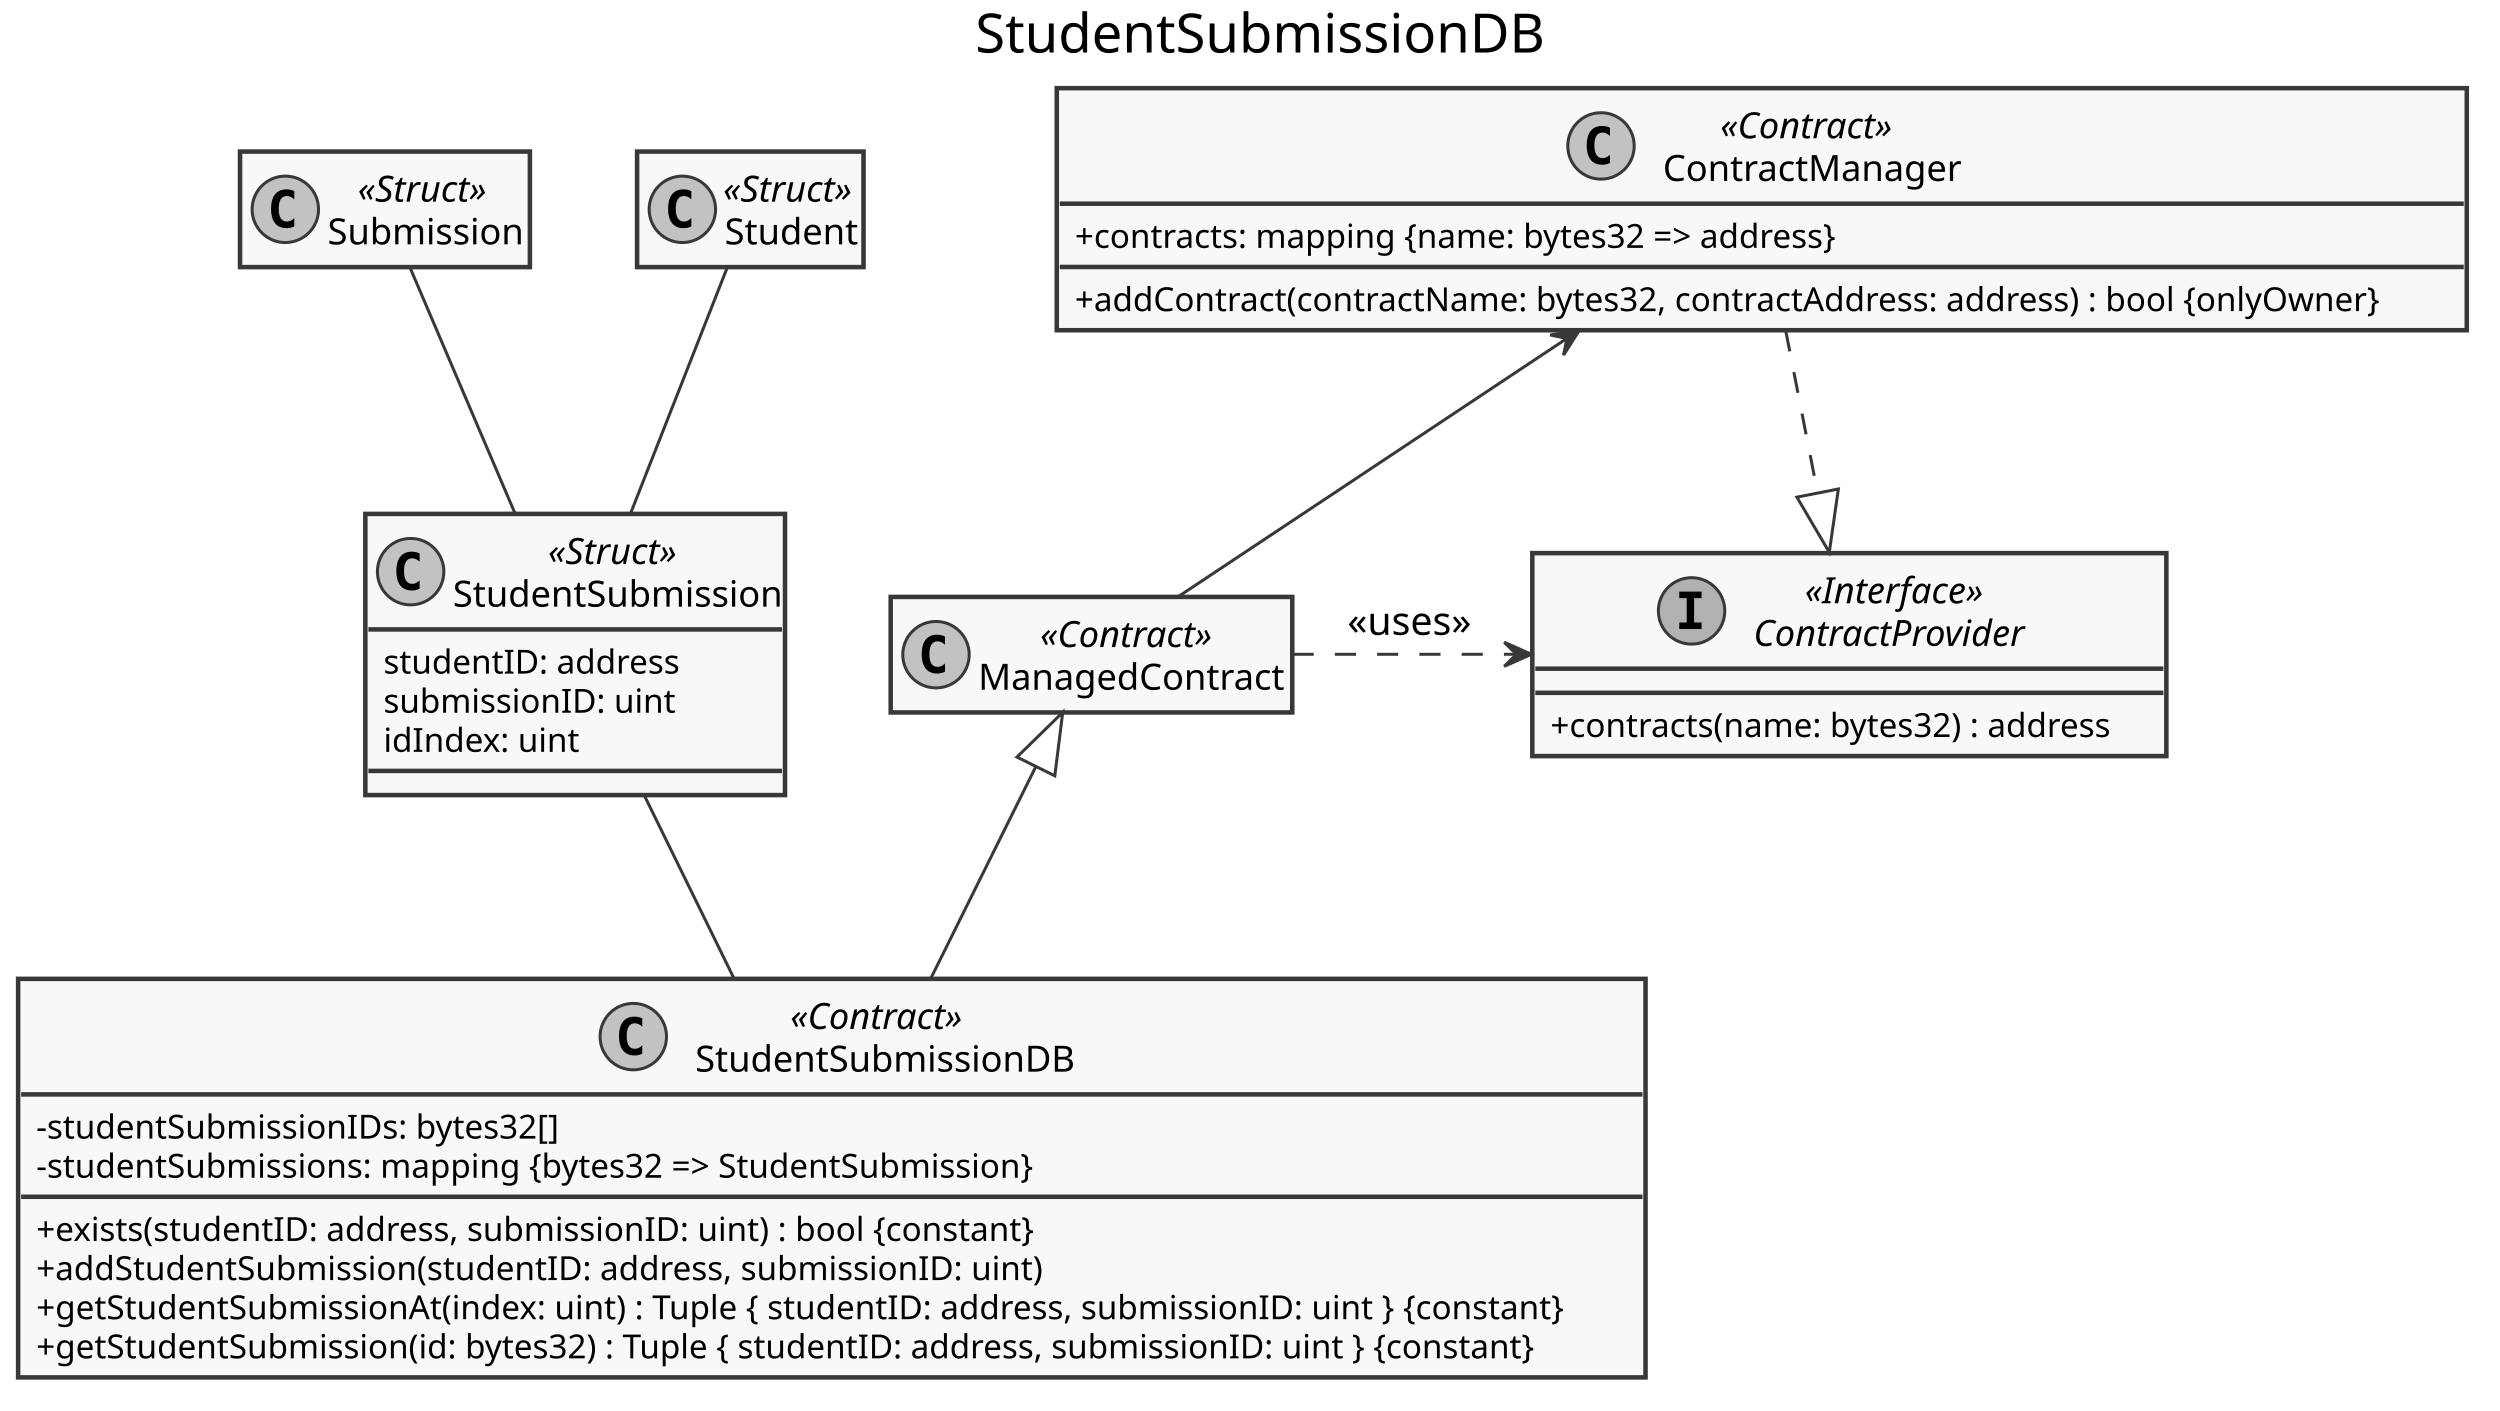
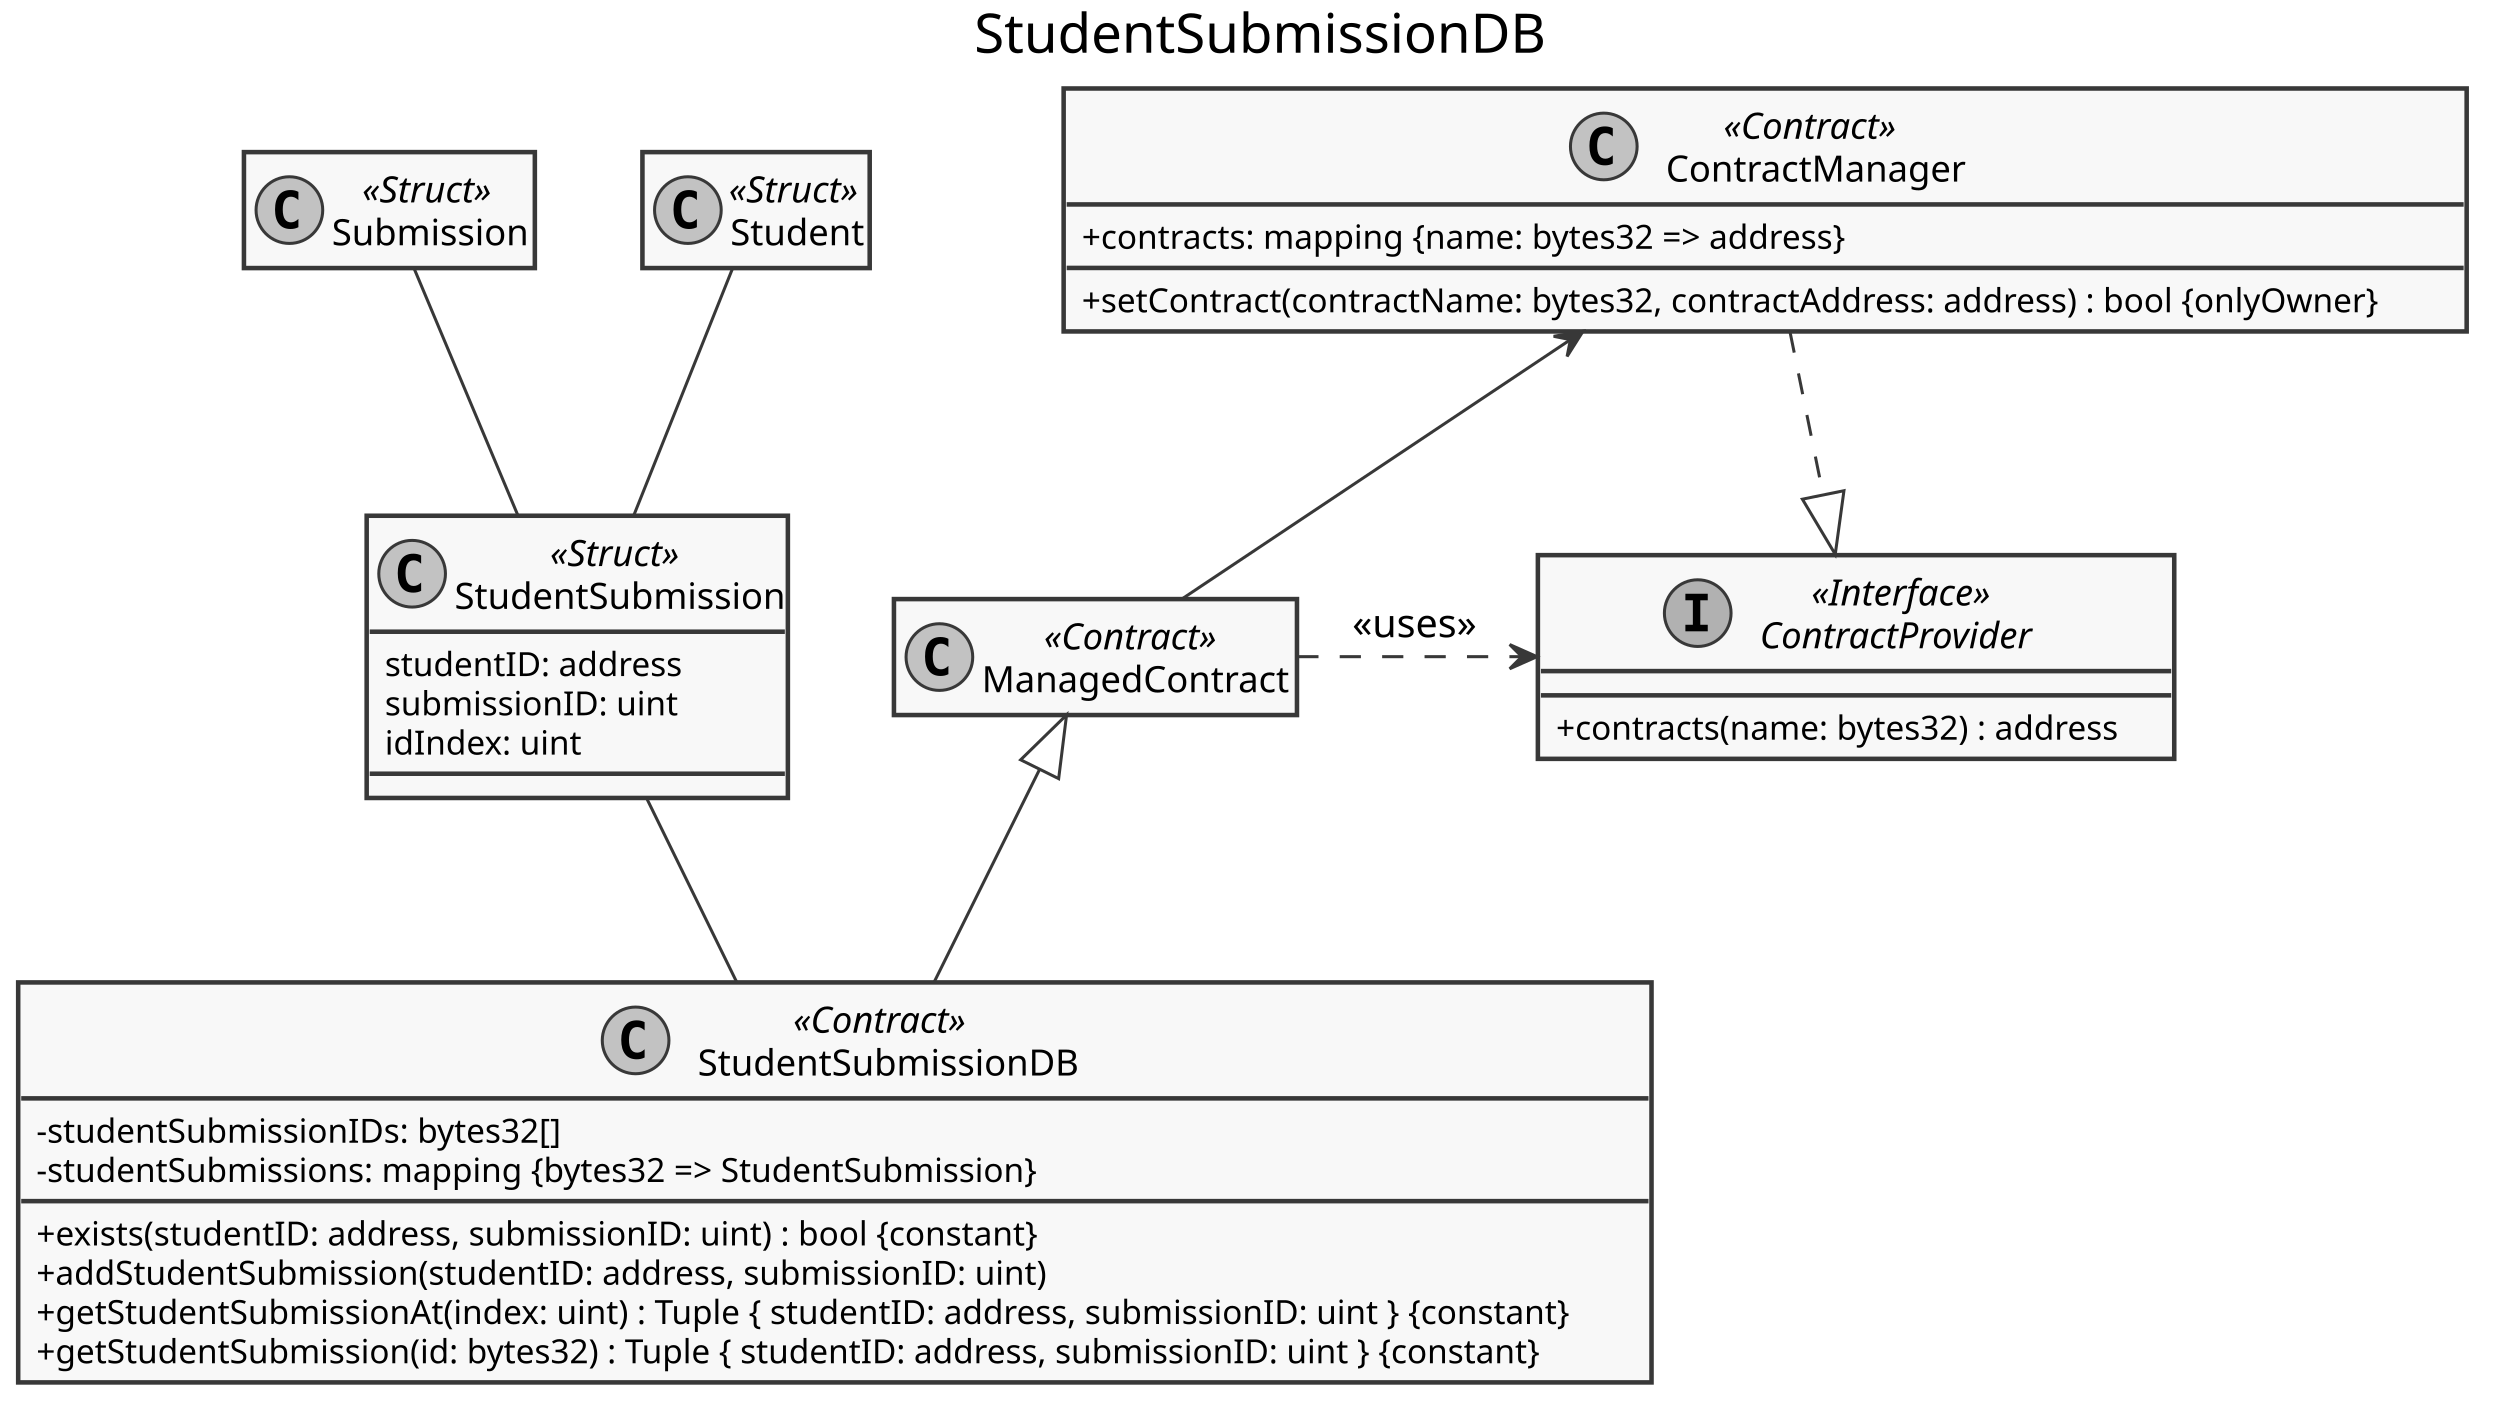
- <svg xmlns="http://www.w3.org/2000/svg" contentScriptType="application/ecmascript" contentStyleType="text/css" height="467px" preserveAspectRatio="none" style="width:828px;height:467px;" version="1.1" viewBox="0 0 828 467" width="828px" zoomAndPan="magnify">
+ <svg xmlns="http://www.w3.org/2000/svg" contentScriptType="application/ecmascript" contentStyleType="text/css" height="467px" preserveAspectRatio="none" style="width:825px;height:467px;" version="1.1" viewBox="0 0 825 467" width="825px" zoomAndPan="magnify">
  <defs />
  <g>
-     <text fill="#000000" font-family="Source Sans Pro Semibold" font-size="18" lengthAdjust="spacingAndGlyphs" textLength="189" x="323" y="17.402">StudentSubmissionDB</text>
+     <text fill="#000000" font-family="Source Sans Pro Semibold" font-size="18" lengthAdjust="spacingAndGlyphs" textLength="189" x="321.5" y="17.402">StudentSubmissionDB</text>
    <rect fill="#F8F8F8" height="67.221" id="ContractProvider" style="stroke: #383838; stroke-width: 1.5;" width="210" x="507.5" y="183.199" />
    <ellipse cx="560.25" cy="202.332" fill="#B1B1B1" rx="11" ry="11" style="stroke: #383838; stroke-width: 1.0;" />
    <path d="M556.178,198.097 L556.178,195.939 L563.557,195.939 L563.557,198.097 L561.092,198.097 L561.092,206.174 L563.557,206.174 L563.557,208.332 L556.178,208.332 L556.178,206.174 L558.643,206.174 L558.643,198.097 Z " />
    <text fill="#000000" font-family="Source Sans Pro Semibold" font-size="12" font-style="italic" lengthAdjust="spacingAndGlyphs" textLength="62" x="597.75" y="199.801">«Interface»</text>
    <text fill="#000000" font-family="Source Sans Pro Semibold" font-size="12" font-style="italic" lengthAdjust="spacingAndGlyphs" textLength="96" x="580.75" y="213.934">ContractProvider</text>
    <line style="stroke: #383838; stroke-width: 1.5;" x1="508.5" x2="716.5" y1="221.465" y2="221.465" />
    <line style="stroke: #383838; stroke-width: 1.5;" x1="508.5" x2="716.5" y1="229.465" y2="229.465" />
    <text fill="#000000" font-family="Source Sans Pro Semibold" font-size="11" lengthAdjust="spacingAndGlyphs" textLength="198" x="513.5" y="244.1">+contracts(name: bytes32) : address</text>
-     <rect fill="#F8F8F8" height="80.176" id="ContractManager" style="stroke: #383838; stroke-width: 1.5;" width="467" x="350" y="29.199" />
-     <ellipse cx="530.25" cy="48.332" fill="#C2C2C2" rx="11" ry="11" style="stroke: #383838; stroke-width: 1.0;" />
-     <path d="M533.223,53.975 Q532.642,54.274 532.003,54.423 Q531.364,54.573 530.658,54.573 Q528.151,54.573 526.832,52.921 Q525.512,51.269 525.512,48.148 Q525.512,45.019 526.832,43.367 Q528.151,41.715 530.658,41.715 Q531.364,41.715 532.011,41.864 Q532.659,42.014 533.223,42.312 L533.223,45.035 Q532.592,44.454 531.999,44.184 Q531.405,43.915 530.774,43.915 Q529.43,43.915 528.745,44.981 Q528.06,46.048 528.06,48.148 Q528.06,50.24 528.745,51.306 Q529.43,52.373 530.774,52.373 Q531.405,52.373 531.999,52.103 Q532.592,51.834 533.223,51.252 Z " />
-     <text fill="#000000" font-family="Source Sans Pro Semibold" font-size="12" font-style="italic" lengthAdjust="spacingAndGlyphs" textLength="60" x="569.75" y="45.801">«Contract»</text>
-     <text fill="#000000" font-family="Source Sans Pro Semibold" font-size="12" lengthAdjust="spacingAndGlyphs" textLength="98" x="550.75" y="59.934">ContractManager</text>
-     <line style="stroke: #383838; stroke-width: 1.5;" x1="351" x2="816" y1="67.465" y2="67.465" />
-     <text fill="#000000" font-family="Source Sans Pro Semibold" font-size="11" lengthAdjust="spacingAndGlyphs" textLength="269" x="356" y="82.1">+contracts: mapping {name: bytes32 =&gt; address}</text>
-     <line style="stroke: #383838; stroke-width: 1.5;" x1="351" x2="816" y1="88.42" y2="88.42" />
-     <text fill="#000000" font-family="Source Sans Pro Semibold" font-size="11" lengthAdjust="spacingAndGlyphs" textLength="455" x="356" y="103.055">+addContract(contractName: bytes32, contractAddress: address) : bool {onlyOwner}</text>
+     <rect fill="#F8F8F8" height="80.176" id="ContractManager" style="stroke: #383838; stroke-width: 1.5;" width="463" x="351" y="29.199" />
+     <ellipse cx="529.25" cy="48.332" fill="#C2C2C2" rx="11" ry="11" style="stroke: #383838; stroke-width: 1.0;" />
+     <path d="M532.223,53.975 Q531.642,54.274 531.003,54.423 Q530.364,54.573 529.658,54.573 Q527.151,54.573 525.832,52.921 Q524.512,51.269 524.512,48.148 Q524.512,45.019 525.832,43.367 Q527.151,41.715 529.658,41.715 Q530.364,41.715 531.011,41.864 Q531.659,42.014 532.223,42.312 L532.223,45.035 Q531.592,44.454 530.999,44.184 Q530.405,43.915 529.774,43.915 Q528.43,43.915 527.745,44.981 Q527.06,46.048 527.06,48.148 Q527.06,50.24 527.745,51.306 Q528.43,52.373 529.774,52.373 Q530.405,52.373 530.999,52.103 Q531.592,51.834 532.223,51.252 Z " />
+     <text fill="#000000" font-family="Source Sans Pro Semibold" font-size="12" font-style="italic" lengthAdjust="spacingAndGlyphs" textLength="60" x="568.75" y="45.801">«Contract»</text>
+     <text fill="#000000" font-family="Source Sans Pro Semibold" font-size="12" lengthAdjust="spacingAndGlyphs" textLength="98" x="549.75" y="59.934">ContractManager</text>
+     <line style="stroke: #383838; stroke-width: 1.5;" x1="352" x2="813" y1="67.465" y2="67.465" />
+     <text fill="#000000" font-family="Source Sans Pro Semibold" font-size="11" lengthAdjust="spacingAndGlyphs" textLength="269" x="357" y="82.1">+contracts: mapping {name: bytes32 =&gt; address}</text>
+     <line style="stroke: #383838; stroke-width: 1.5;" x1="352" x2="813" y1="88.42" y2="88.42" />
+     <text fill="#000000" font-family="Source Sans Pro Semibold" font-size="11" lengthAdjust="spacingAndGlyphs" textLength="451" x="357" y="103.055">+setContract(contractName: bytes32, contractAddress: address) : bool {onlyOwner}</text>
    <rect fill="#F8F8F8" height="38.266" id="ManagedContract" style="stroke: #383838; stroke-width: 1.5;" width="133" x="295" y="197.699" />
    <ellipse cx="310" cy="216.832" fill="#C2C2C2" rx="11" ry="11" style="stroke: #383838; stroke-width: 1.0;" />
    <path d="M312.973,222.475 Q312.392,222.774 311.753,222.923 Q311.114,223.073 310.408,223.073 Q307.901,223.073 306.582,221.421 Q305.262,219.769 305.262,216.648 Q305.262,213.519 306.582,211.867 Q307.901,210.215 310.408,210.215 Q311.114,210.215 311.761,210.364 Q312.409,210.514 312.973,210.812 L312.973,213.535 Q312.342,212.954 311.749,212.684 Q311.155,212.415 310.524,212.415 Q309.18,212.415 308.495,213.481 Q307.81,214.548 307.81,216.648 Q307.81,218.74 308.495,219.806 Q309.18,220.873 310.524,220.873 Q311.155,220.873 311.749,220.603 Q312.342,220.333 312.973,219.752 Z " />
    <text fill="#000000" font-family="Source Sans Pro Semibold" font-size="12" font-style="italic" lengthAdjust="spacingAndGlyphs" textLength="60" x="344.5" y="214.301">«Contract»</text>
    <text fill="#000000" font-family="Source Sans Pro Semibold" font-size="12" lengthAdjust="spacingAndGlyphs" textLength="101" x="324" y="228.434">ManagedContract</text>
-     <rect fill="#F8F8F8" height="38.266" id="Student" style="stroke: #383838; stroke-width: 1.5;" width="75" x="211" y="50.199" />
-     <ellipse cx="226" cy="69.332" fill="#C2C2C2" rx="11" ry="11" style="stroke: #383838; stroke-width: 1.0;" />
-     <path d="M228.973,74.975 Q228.392,75.274 227.753,75.423 Q227.114,75.573 226.408,75.573 Q223.901,75.573 222.582,73.921 Q221.262,72.269 221.262,69.148 Q221.262,66.019 222.582,64.367 Q223.901,62.715 226.408,62.715 Q227.114,62.715 227.761,62.864 Q228.409,63.014 228.973,63.312 L228.973,66.035 Q228.342,65.454 227.749,65.184 Q227.155,64.915 226.524,64.915 Q225.18,64.915 224.495,65.981 Q223.81,67.048 223.81,69.148 Q223.81,71.24 224.495,72.306 Q225.18,73.373 226.524,73.373 Q227.155,73.373 227.749,73.103 Q228.342,72.834 228.973,72.252 Z " />
-     <text fill="#000000" font-family="Source Sans Pro Semibold" font-size="12" font-style="italic" lengthAdjust="spacingAndGlyphs" textLength="44" x="239.5" y="66.801">«Struct»</text>
-     <text fill="#000000" font-family="Source Sans Pro Semibold" font-size="12" lengthAdjust="spacingAndGlyphs" textLength="43" x="240" y="80.934">Student</text>
-     <rect fill="#F8F8F8" height="38.266" id="Submission" style="stroke: #383838; stroke-width: 1.5;" width="96" x="79.5" y="50.199" />
-     <ellipse cx="94.5" cy="69.332" fill="#C2C2C2" rx="11" ry="11" style="stroke: #383838; stroke-width: 1.0;" />
-     <path d="M97.473,74.975 Q96.892,75.274 96.253,75.423 Q95.614,75.573 94.908,75.573 Q92.401,75.573 91.082,73.921 Q89.762,72.269 89.762,69.148 Q89.762,66.019 91.082,64.367 Q92.401,62.715 94.908,62.715 Q95.614,62.715 96.261,62.864 Q96.909,63.014 97.473,63.312 L97.473,66.035 Q96.842,65.454 96.249,65.184 Q95.655,64.915 95.024,64.915 Q93.68,64.915 92.995,65.981 Q92.31,67.048 92.31,69.148 Q92.31,71.24 92.995,72.306 Q93.68,73.373 95.024,73.373 Q95.655,73.373 96.249,73.103 Q96.842,72.834 97.473,72.252 Z " />
-     <text fill="#000000" font-family="Source Sans Pro Semibold" font-size="12" font-style="italic" lengthAdjust="spacingAndGlyphs" textLength="44" x="118.5" y="66.801">«Struct»</text>
-     <text fill="#000000" font-family="Source Sans Pro Semibold" font-size="12" lengthAdjust="spacingAndGlyphs" textLength="64" x="108.5" y="80.934">Submission</text>
+     <rect fill="#F8F8F8" height="38.266" id="Student" style="stroke: #383838; stroke-width: 1.5;" width="75" x="212" y="50.199" />
+     <ellipse cx="227" cy="69.332" fill="#C2C2C2" rx="11" ry="11" style="stroke: #383838; stroke-width: 1.0;" />
+     <path d="M229.973,74.975 Q229.392,75.274 228.753,75.423 Q228.114,75.573 227.408,75.573 Q224.901,75.573 223.582,73.921 Q222.262,72.269 222.262,69.148 Q222.262,66.019 223.582,64.367 Q224.901,62.715 227.408,62.715 Q228.114,62.715 228.761,62.864 Q229.409,63.014 229.973,63.312 L229.973,66.035 Q229.342,65.454 228.749,65.184 Q228.155,64.915 227.524,64.915 Q226.18,64.915 225.495,65.981 Q224.81,67.048 224.81,69.148 Q224.81,71.24 225.495,72.306 Q226.18,73.373 227.524,73.373 Q228.155,73.373 228.749,73.103 Q229.342,72.834 229.973,72.252 Z " />
+     <text fill="#000000" font-family="Source Sans Pro Semibold" font-size="12" font-style="italic" lengthAdjust="spacingAndGlyphs" textLength="44" x="240.5" y="66.801">«Struct»</text>
+     <text fill="#000000" font-family="Source Sans Pro Semibold" font-size="12" lengthAdjust="spacingAndGlyphs" textLength="43" x="241" y="80.934">Student</text>
+     <rect fill="#F8F8F8" height="38.266" id="Submission" style="stroke: #383838; stroke-width: 1.5;" width="96" x="80.5" y="50.199" />
+     <ellipse cx="95.5" cy="69.332" fill="#C2C2C2" rx="11" ry="11" style="stroke: #383838; stroke-width: 1.0;" />
+     <path d="M98.473,74.975 Q97.892,75.274 97.253,75.423 Q96.614,75.573 95.908,75.573 Q93.401,75.573 92.082,73.921 Q90.762,72.269 90.762,69.148 Q90.762,66.019 92.082,64.367 Q93.401,62.715 95.908,62.715 Q96.614,62.715 97.261,62.864 Q97.909,63.014 98.473,63.312 L98.473,66.035 Q97.842,65.454 97.249,65.184 Q96.655,64.915 96.024,64.915 Q94.68,64.915 93.995,65.981 Q93.31,67.048 93.31,69.148 Q93.31,71.24 93.995,72.306 Q94.68,73.373 96.024,73.373 Q96.655,73.373 97.249,73.103 Q97.842,72.834 98.473,72.252 Z " />
+     <text fill="#000000" font-family="Source Sans Pro Semibold" font-size="12" font-style="italic" lengthAdjust="spacingAndGlyphs" textLength="44" x="119.5" y="66.801">«Struct»</text>
+     <text fill="#000000" font-family="Source Sans Pro Semibold" font-size="12" lengthAdjust="spacingAndGlyphs" textLength="64" x="109.5" y="80.934">Submission</text>
    <rect fill="#F8F8F8" height="93.131" id="StudentSubmission" style="stroke: #383838; stroke-width: 1.5;" width="139" x="121" y="170.199" />
    <ellipse cx="136" cy="189.332" fill="#C2C2C2" rx="11" ry="11" style="stroke: #383838; stroke-width: 1.0;" />
    <path d="M138.973,194.975 Q138.392,195.274 137.753,195.423 Q137.114,195.573 136.408,195.573 Q133.901,195.573 132.582,193.921 Q131.262,192.269 131.262,189.148 Q131.262,186.019 132.582,184.367 Q133.901,182.715 136.408,182.715 Q137.114,182.715 137.761,182.864 Q138.409,183.014 138.973,183.312 L138.973,186.035 Q138.342,185.454 137.749,185.184 Q137.155,184.915 136.524,184.915 Q135.18,184.915 134.495,185.981 Q133.81,187.048 133.81,189.148 Q133.81,191.24 134.495,192.306 Q135.18,193.373 136.524,193.373 Q137.155,193.373 137.749,193.103 Q138.342,192.833 138.973,192.252 Z " />
    <text fill="#000000" font-family="Source Sans Pro Semibold" font-size="12" font-style="italic" lengthAdjust="spacingAndGlyphs" textLength="44" x="181.5" y="186.801">«Struct»</text>
    <text fill="#000000" font-family="Source Sans Pro Semibold" font-size="12" lengthAdjust="spacingAndGlyphs" textLength="107" x="150" y="200.934">StudentSubmission</text>
    <line style="stroke: #383838; stroke-width: 1.5;" x1="122" x2="259" y1="208.465" y2="208.465" />
    <text fill="#000000" font-family="Source Sans Pro Semibold" font-size="11" lengthAdjust="spacingAndGlyphs" textLength="101" x="127" y="223.1">studentID: address</text>
    <text fill="#000000" font-family="Source Sans Pro Semibold" font-size="11" lengthAdjust="spacingAndGlyphs" textLength="100" x="127" y="236.055">submissionID: uint</text>
    <text fill="#000000" font-family="Source Sans Pro Semibold" font-size="11" lengthAdjust="spacingAndGlyphs" textLength="67" x="127" y="249.01">idIndex: uint</text>
    <line style="stroke: #383838; stroke-width: 1.5;" x1="122" x2="259" y1="255.33" y2="255.33" />
    <rect fill="#F8F8F8" height="131.996" id="StudentSubmissionDB" style="stroke: #383838; stroke-width: 1.5;" width="539" x="6" y="324.199" />
    <ellipse cx="209.75" cy="343.332" fill="#C2C2C2" rx="11" ry="11" style="stroke: #383838; stroke-width: 1.0;" />
    <path d="M212.723,348.975 Q212.142,349.274 211.503,349.423 Q210.864,349.573 210.158,349.573 Q207.651,349.573 206.332,347.921 Q205.012,346.269 205.012,343.148 Q205.012,340.019 206.332,338.367 Q207.651,336.715 210.158,336.715 Q210.864,336.715 211.511,336.864 Q212.159,337.014 212.723,337.312 L212.723,340.035 Q212.092,339.454 211.499,339.184 Q210.905,338.915 210.274,338.915 Q208.93,338.915 208.245,339.981 Q207.56,341.048 207.56,343.148 Q207.56,345.24 208.245,346.306 Q208.93,347.373 210.274,347.373 Q210.905,347.373 211.499,347.103 Q212.092,346.834 212.723,346.252 Z " />
    <text fill="#000000" font-family="Source Sans Pro Semibold" font-size="12" font-style="italic" lengthAdjust="spacingAndGlyphs" textLength="60" x="261.75" y="340.801">«Contract»</text>
    <text fill="#000000" font-family="Source Sans Pro Semibold" font-size="12" lengthAdjust="spacingAndGlyphs" textLength="123" x="230.25" y="354.934">StudentSubmissionDB</text>
    <line style="stroke: #383838; stroke-width: 1.5;" x1="7" x2="544" y1="362.465" y2="362.465" />
    <text fill="#000000" font-family="Source Sans Pro Semibold" font-size="11" lengthAdjust="spacingAndGlyphs" textLength="183" x="12" y="377.1">-studentSubmissionIDs: bytes32[]</text>
    <text fill="#000000" font-family="Source Sans Pro Semibold" font-size="11" lengthAdjust="spacingAndGlyphs" textLength="349" x="12" y="390.055">-studentSubmissions: mapping {bytes32 =&gt; StudentSubmission}</text>
    <line style="stroke: #383838; stroke-width: 1.5;" x1="7" x2="544" y1="396.375" y2="396.375" />
    <text fill="#000000" font-family="Source Sans Pro Semibold" font-size="11" lengthAdjust="spacingAndGlyphs" textLength="347" x="12" y="411.01">+exists(studentID: address, submissionID: uint) : bool {constant}</text>
    <text fill="#000000" font-family="Source Sans Pro Semibold" font-size="11" lengthAdjust="spacingAndGlyphs" textLength="347" x="12" y="423.965">+addStudentSubmission(studentID: address, submissionID: uint)</text>
    <text fill="#000000" font-family="Source Sans Pro Semibold" font-size="11" lengthAdjust="spacingAndGlyphs" textLength="527" x="12" y="436.92">+getStudentSubmissionAt(index: uint) : Tuple { studentID: address, submissionID: uint } {constant}</text>
    <text fill="#000000" font-family="Source Sans Pro Semibold" font-size="11" lengthAdjust="spacingAndGlyphs" textLength="517" x="12" y="449.875">+getStudentSubmission(id: bytes32) : Tuple { studentID: address, submissionID: uint } {constant}</text>
-     <path d="M591.424,109.504 C594.679,126.057 598.494,145.462 601.977,163.179 " fill="none" id="ContractManager-ContractProvider" style="stroke: #383838; stroke-width: 1.0; stroke-dasharray: 7.0,7.0;" />
-     <polygon fill="none" points="608.87,161.954,605.861,182.929,595.134,164.655,608.87,161.954" style="stroke: #383838; stroke-width: 1.0;" />
+     <path d="M590.698,109.504 C594.064,126.057 598.011,145.462 601.615,163.179 " fill="none" id="ContractManager-ContractProvider" style="stroke: #383838; stroke-width: 1.0; stroke-dasharray: 7.0,7.0;" />
+     <polygon fill="none" points="608.505,161.935,605.631,182.929,594.786,164.726,608.505,161.935" style="stroke: #383838; stroke-width: 1.0;" />
    <path d="M428.104,216.699 C450.843,216.699 476.917,216.699 502.161,216.699 " fill="none" id="ManagedContract-ContractProvider" style="stroke: #383838; stroke-width: 1.0; stroke-dasharray: 7.0,7.0;" />
    <polygon fill="#383838" points="507.197,216.699,498.197,212.699,502.197,216.699,498.197,220.699,507.197,216.699" style="stroke: #383838; stroke-width: 1.0;" />
    <text fill="#000000" font-family="Source Sans Pro Semibold" font-size="13" lengthAdjust="spacingAndGlyphs" textLength="43" x="446.25" y="210.268">«uses»</text>
-     <path d="M518.792,112.192 C476.288,140.433 422.751,176.003 390.373,197.515 " fill="none" id="ContractManager-ManagedContract" style="stroke: #383838; stroke-width: 1.0;" />
-     <polygon fill="#383838" points="523.131,109.309,513.421,110.958,518.966,112.076,517.848,117.622,523.131,109.309" style="stroke: #383838; stroke-width: 1.0;" />
+     <path d="M518.083,112.192 C475.771,140.433 422.475,176.003 390.243,197.515 " fill="none" id="ContractManager-ManagedContract" style="stroke: #383838; stroke-width: 1.0;" />
+     <polygon fill="#383838" points="522.403,109.309,512.696,110.979,518.244,112.085,517.137,117.633,522.403,109.309" style="stroke: #383838; stroke-width: 1.0;" />
    <path d="M343.045,253.932 C332.902,274.394 320.021,300.382 308.232,324.164 " fill="none" id="ManagedContract-StudentSubmissionDB" style="stroke: #383838; stroke-width: 1.0;" />
    <polygon fill="none" points="336.814,250.74,351.968,235.93,349.357,256.958,336.814,250.74" style="stroke: #383838; stroke-width: 1.0;" />
    <path d="M213.502,263.651 C222.598,282.217 233.215,303.888 243.066,323.996 " fill="none" id="StudentSubmission-StudentSubmissionDB" style="stroke: #383838; stroke-width: 1.0;" />
-     <path d="M240.917,88.482 C232.811,109.098 219.66,142.542 208.822,170.105 " fill="none" id="Student-StudentSubmission" style="stroke: #383838; stroke-width: 1.0;" />
-     <path d="M135.736,88.482 C144.541,109.098 158.826,142.542 170.599,170.105 " fill="none" id="Submission-StudentSubmission" style="stroke: #383838; stroke-width: 1.0;" />
+     <path d="M241.787,88.482 C233.541,109.098 220.163,142.542 209.138,170.105 " fill="none" id="Student-StudentSubmission" style="stroke: #383838; stroke-width: 1.0;" />
+     <path d="M136.605,88.482 C145.271,109.098 159.329,142.542 170.915,170.105 " fill="none" id="Submission-StudentSubmission" style="stroke: #383838; stroke-width: 1.0;" />
  </g>
</svg>
